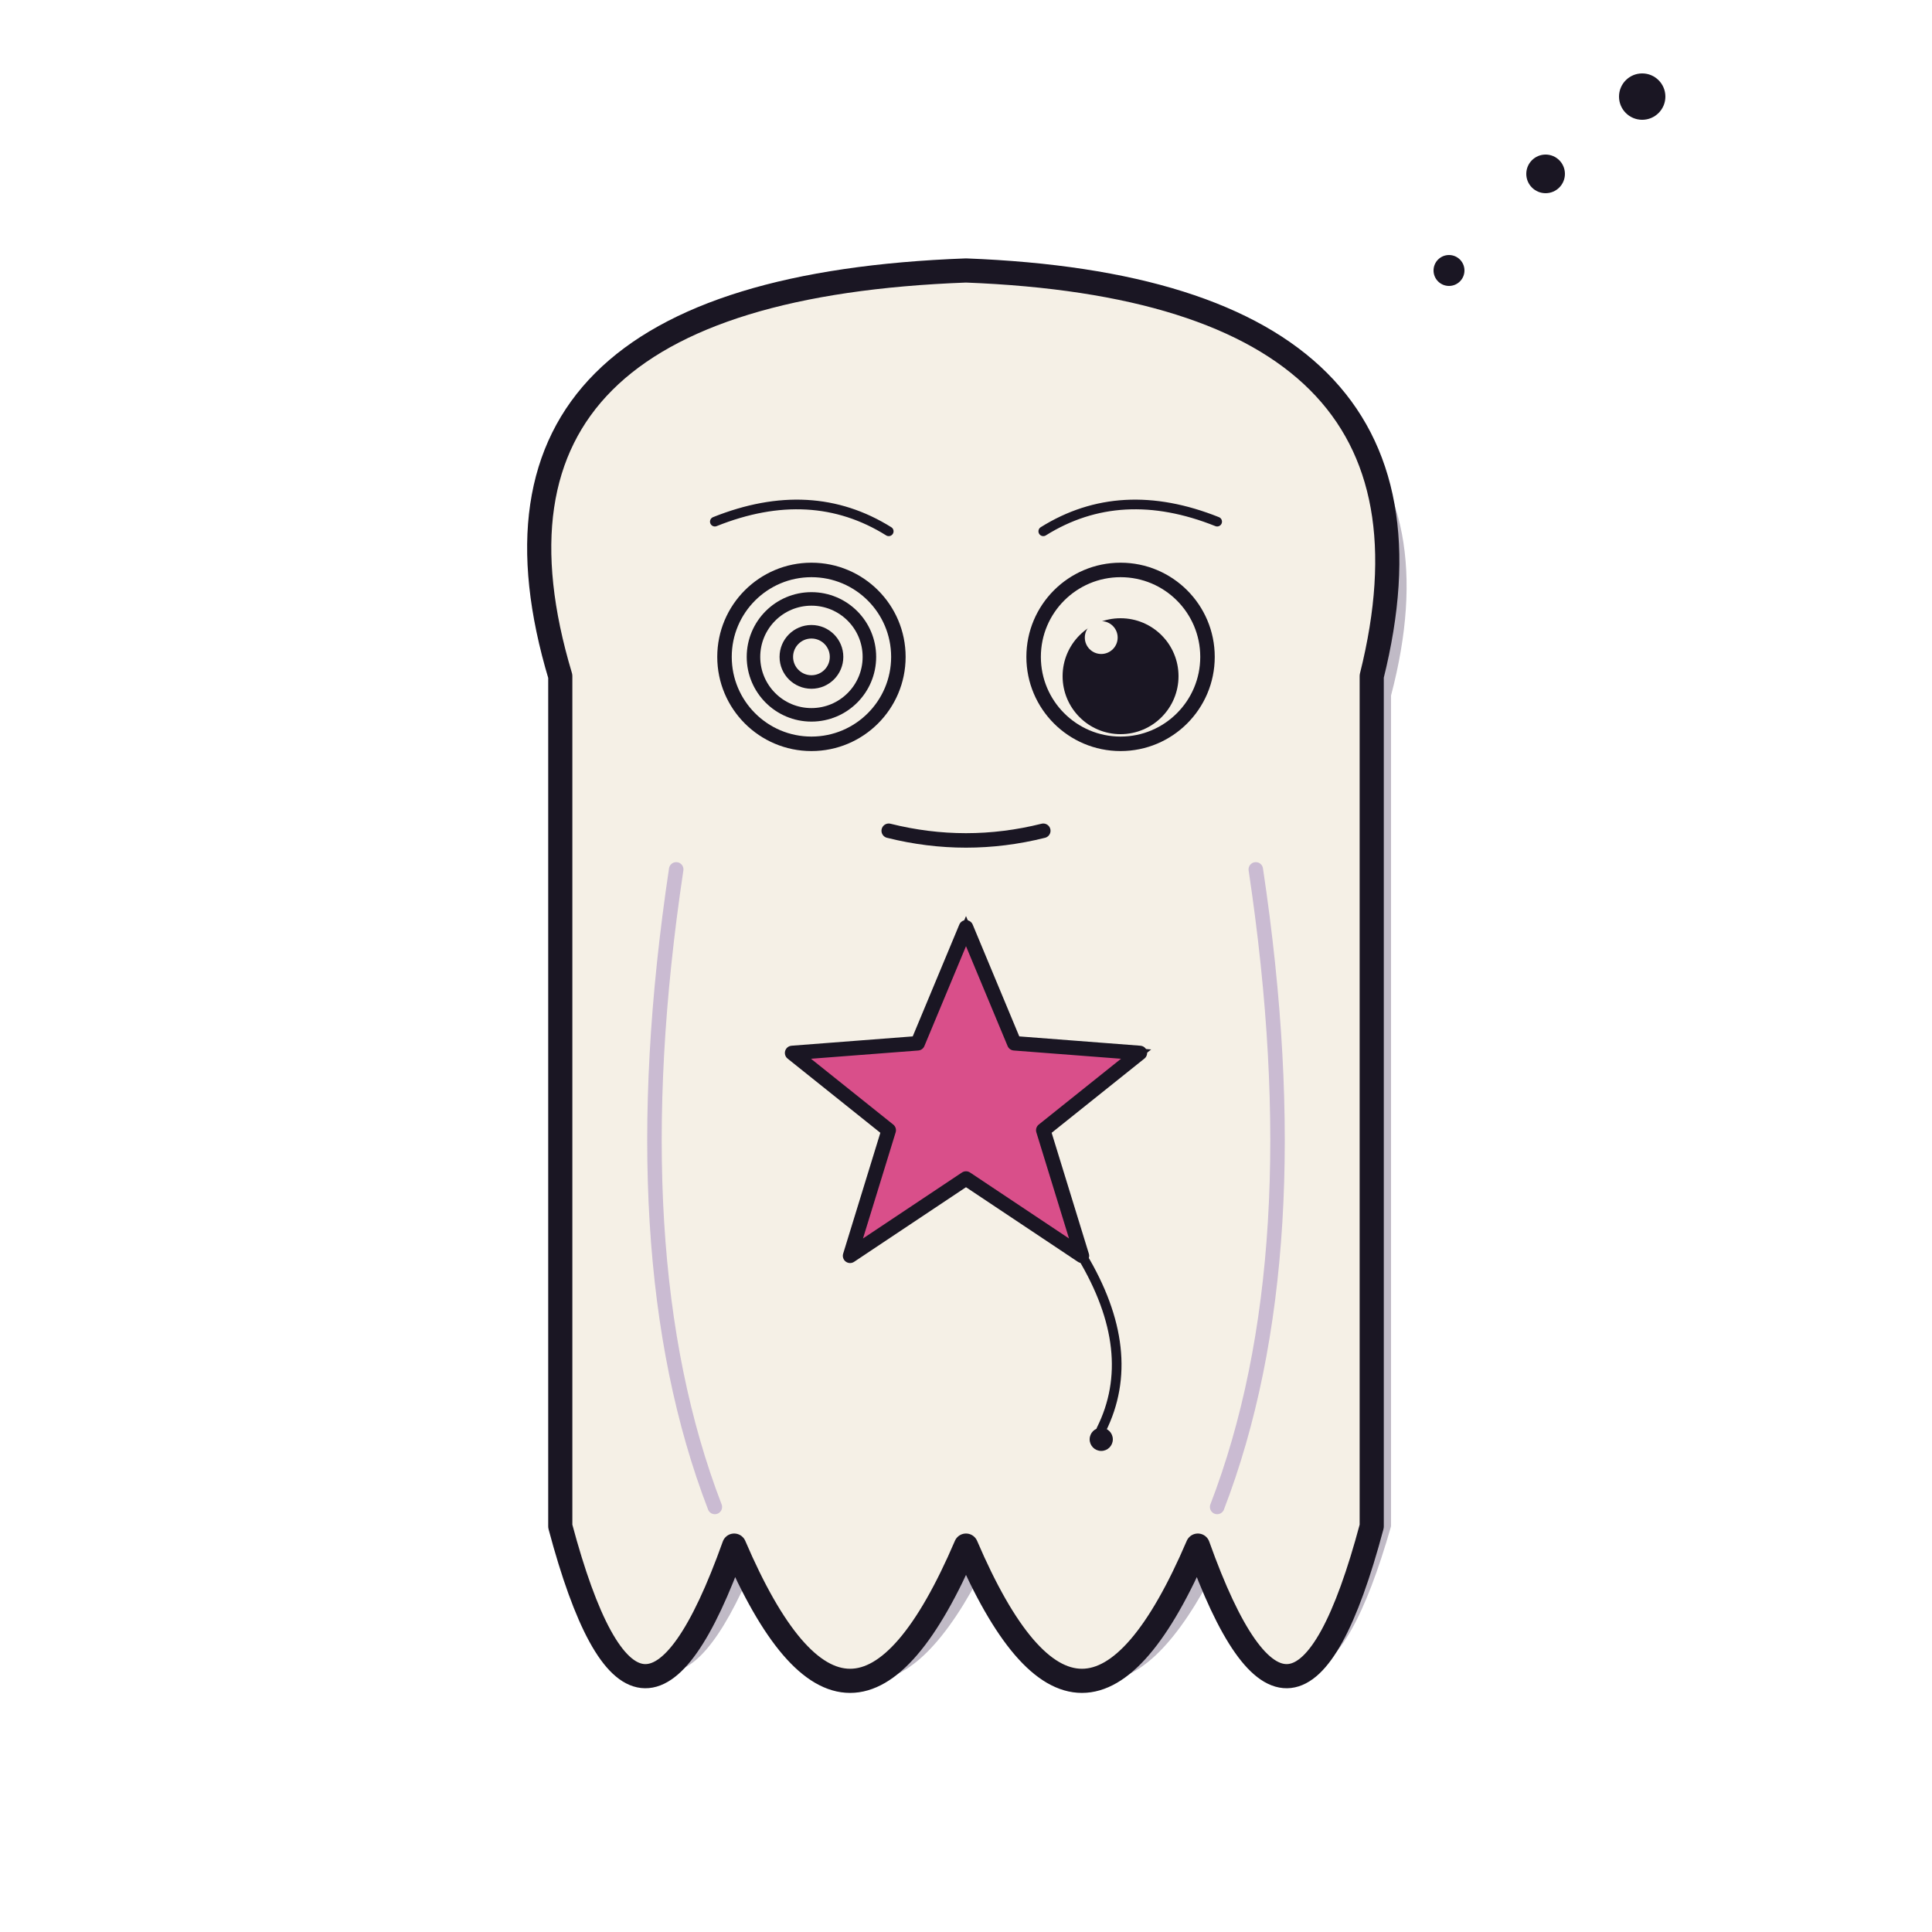
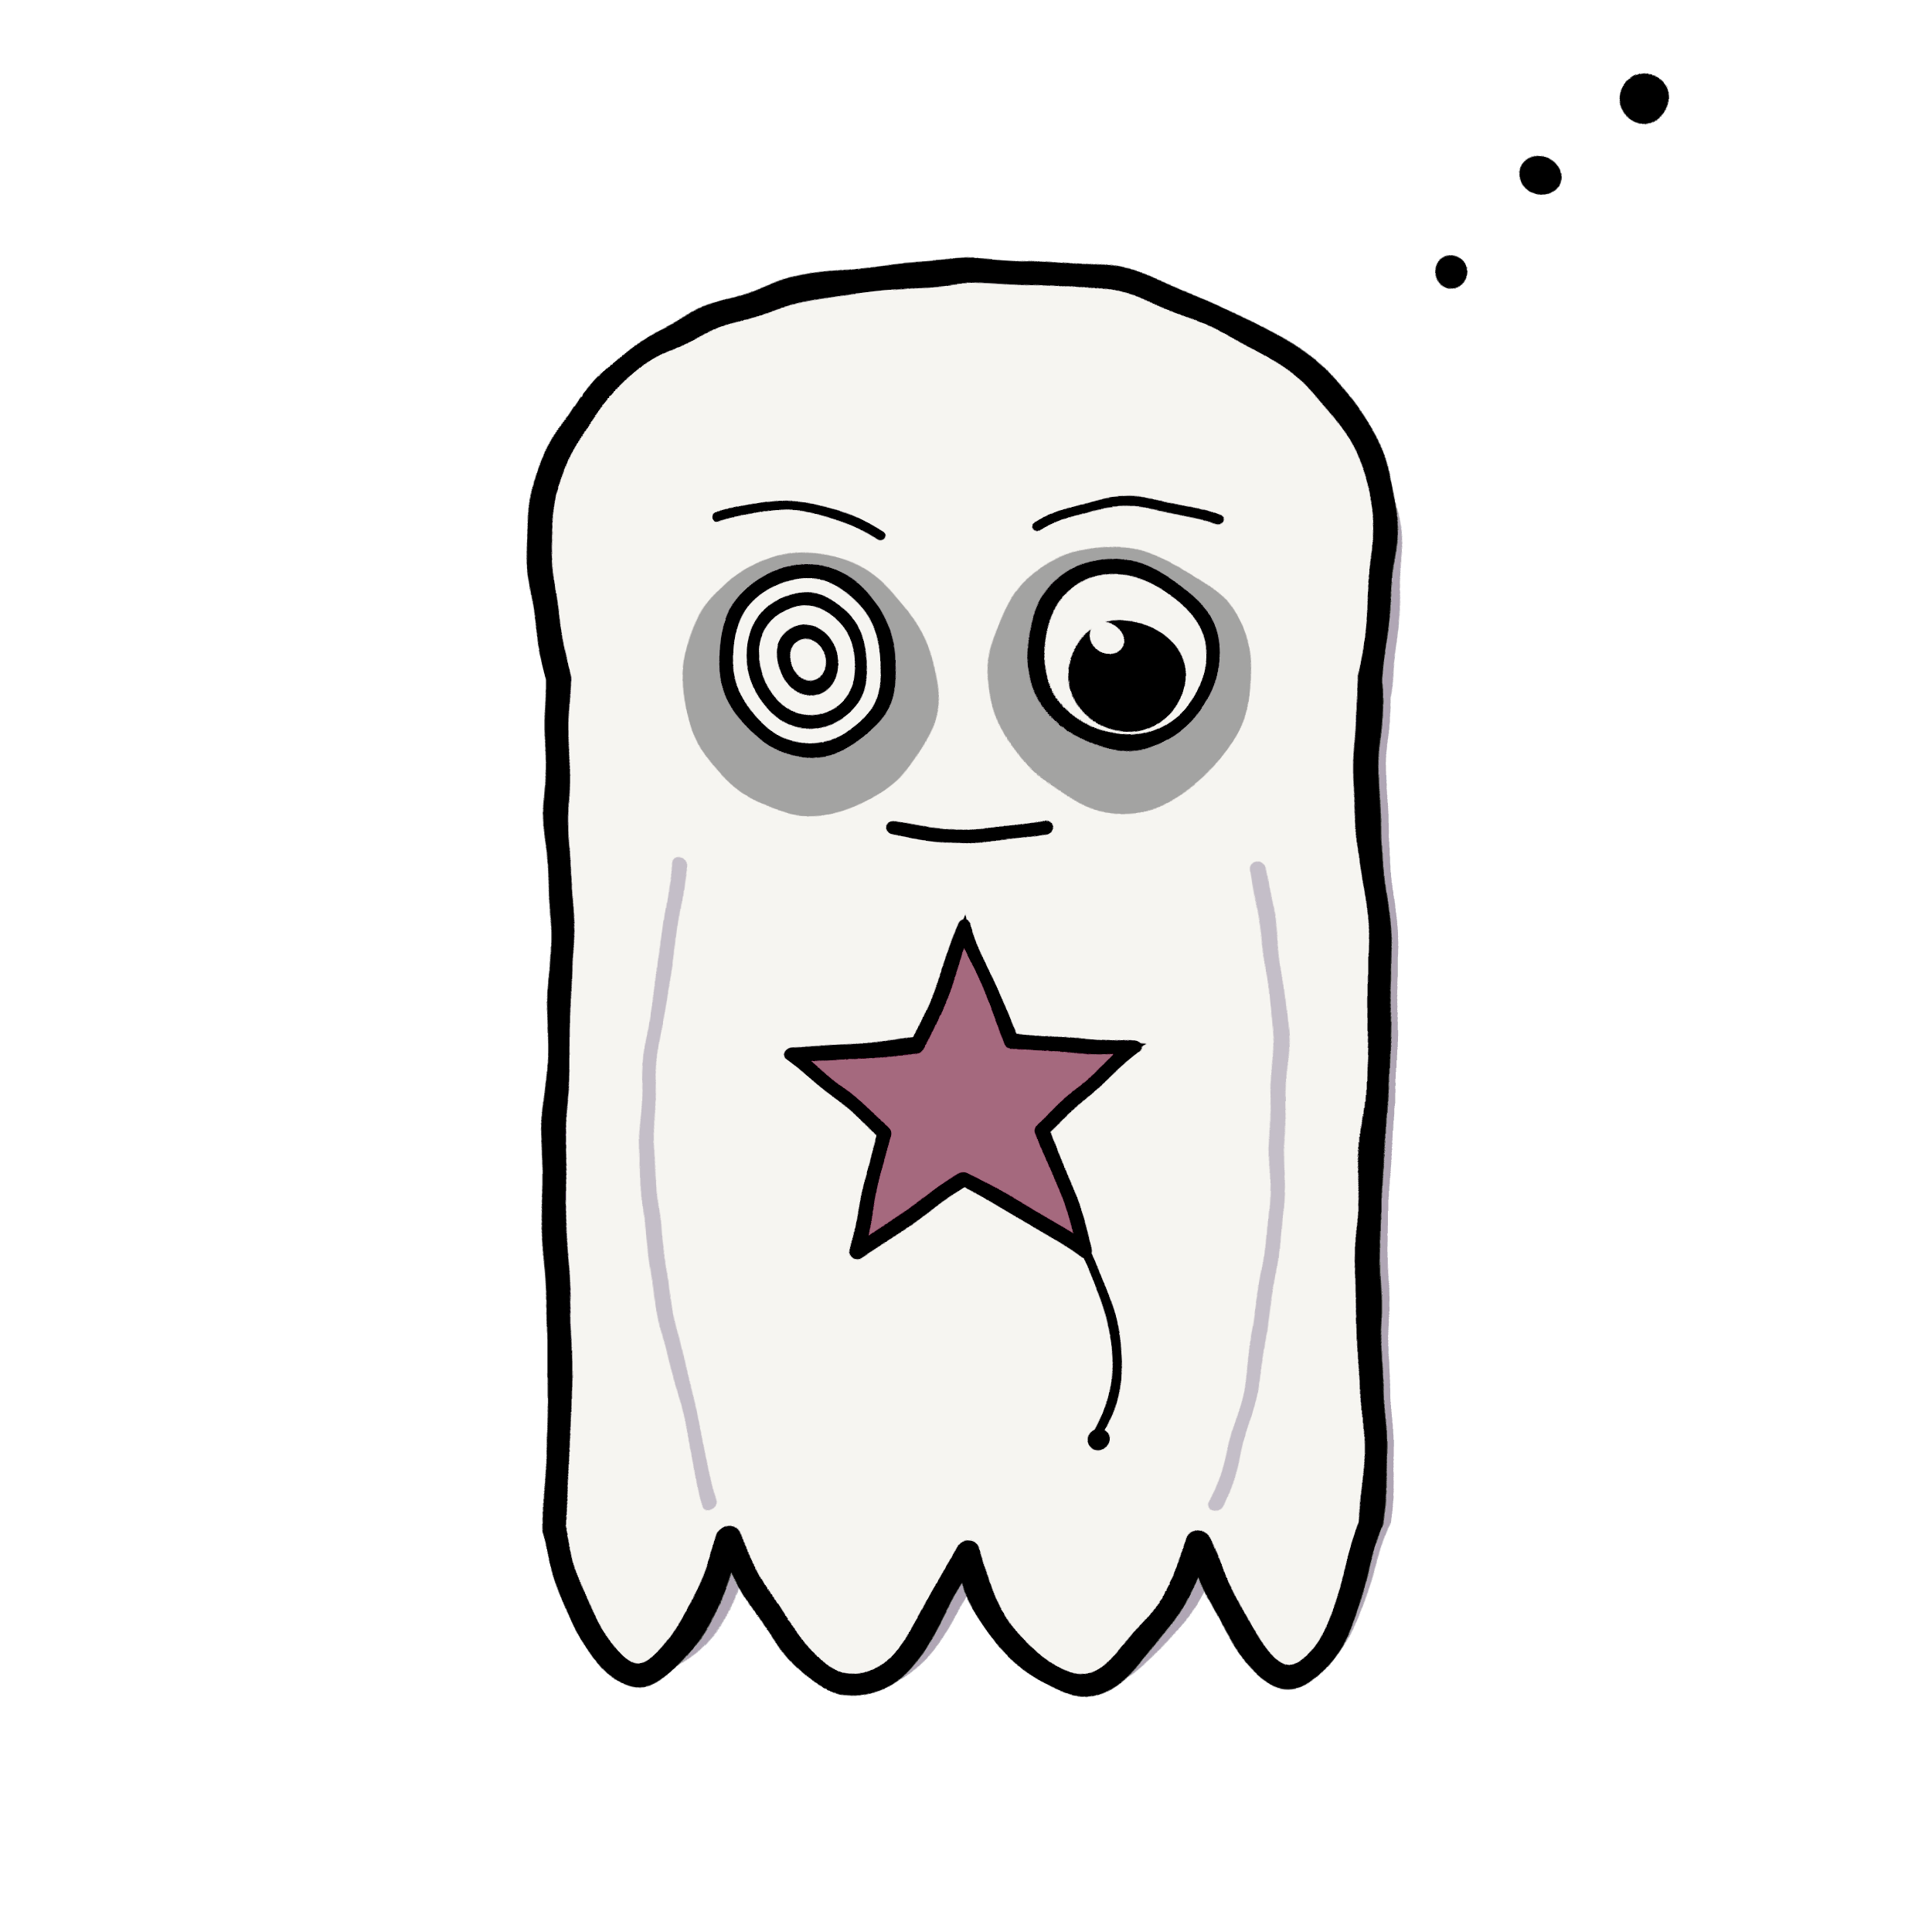
- <svg xmlns="http://www.w3.org/2000/svg" viewBox="0 0 200 200" role="img" aria-label="Sparkle the ghost child, thinking">
+ <svg xmlns="http://www.w3.org/2000/svg" filter="url(#burton-sketch)" viewBox="0 0 200 200" role="img" aria-label="Sparkle the ghost child, thinking">
  <defs>
+     <filter id="burton-sketch" x="-20%" y="-20%" width="140%" height="140%">
+       <feTurbulence type="fractalNoise" baseFrequency="0.04" numOctaves="3" result="noise" />
+       <feDisplacementMap in="SourceGraphic" in2="noise" scale="3.5" xChannelSelector="R" yChannelSelector="G" result="wobbly" />
+       <feColorMatrix in="wobbly" type="saturate" values="0.35" result="muted" />
+       <feComponentTransfer in="muted" result="final">
+         <feFuncR type="linear" slope="1.1" intercept="-0.05" />
+         <feFuncG type="linear" slope="1.1" intercept="-0.05" />
+         <feFuncB type="linear" slope="1.1" intercept="-0.05" />
+       </feComponentTransfer>
+     </filter>
    <style>
      .sparkle-body{fill:#F5F0E6;stroke:#1A1623;stroke-width:2.5;stroke-linecap:round;stroke-linejoin:round}
      .sparkle-eye{fill:#F5F0E6;stroke:#1A1623;stroke-width:1.5}
      .sparkle-pupil{fill:#1A1623}
      .sparkle-mouth{fill:none;stroke:#1A1623;stroke-width:1.5;stroke-linecap:round}
      .sparkle-accent{fill:#D94F8A;stroke:#1A1623;stroke-width:1.5;stroke-linejoin:round}
      .shadow{fill:#4A3A5C;opacity:.35}
      .thin{fill:none;stroke:#1A1623;stroke-width:1;stroke-linecap:round}
      .fold{fill:none;stroke:#B8A4C9;stroke-width:1.5;stroke-linecap:round;opacity:.7}
      .stitch{fill:none;stroke:#1A1623;stroke-width:0.9;stroke-dasharray:1.8 1.8;stroke-linecap:round}
    </style>
  </defs>
  <path class="shadow" d="M60 72 Q50 34 102 32 Q154 34 144 72 L144 158 Q136 186 126 162 Q114 186 102 162 Q90 186 78 162 Q68 186 60 158 Z" />
  <path class="sparkle-body" d="M58 70 Q46 30 100 28 Q152 30 142 70 L142 158 Q134 188 124 160 Q112 188 100 160 Q88 188 76 160 Q66 188 58 158 Z" />
  <path class="fold" d="M70 90 Q64 130 74 156" />
  <path class="fold" d="M130 90 Q136 130 126 156" />
  <path class="sparkle-accent" d="M100 96 L105 108 L118 109 L108 117 L112 130 L100 122 L88 130 L92 117 L82 109 L95 108 Z" />
  <path class="stitch" d="M100 96 L105 108 L118 109 L108 117 L112 130 L100 122 L88 130 L92 117 L82 109 L95 108 Z" />
  <path class="thin" d="M112 130 Q118 140 114 148" />
  <circle cx="114" cy="149" r="1.2" fill="#1A1623" />
  <circle cx="150" cy="28" r="1.6" fill="#1A1623" />
  <circle cx="160" cy="18" r="2" fill="#1A1623" />
  <circle cx="170" cy="10" r="2.4" fill="#1A1623" />
+   <circle cx="84" cy="70.5" r="13.5" fill="#1A1623" opacity="0.35" />
  <circle class="sparkle-eye" cx="84" cy="68" r="9" />
  <circle cx="84" cy="68" r="6" fill="none" stroke="#1A1623" stroke-width="1.4" />
  <circle cx="84" cy="68" r="2.6" fill="none" stroke="#1A1623" stroke-width="1.4" />
+   <circle cx="116" cy="70.5" r="13.5" fill="#1A1623" opacity="0.35" />
  <circle class="sparkle-eye" cx="116" cy="68" r="9" />
  <circle class="sparkle-pupil" cx="116" cy="70" r="6" />
  <circle cx="114" cy="66" r="1.7" fill="#F5F0E6" />
  <path class="thin" stroke-width="1.5" d="M74 54 Q84 50 92 55" />
  <path class="thin" stroke-width="1.5" d="M108 55 Q116 50 126 54" />
  <path class="sparkle-mouth" d="M92 86 Q100 88 108 86" />
</svg>
